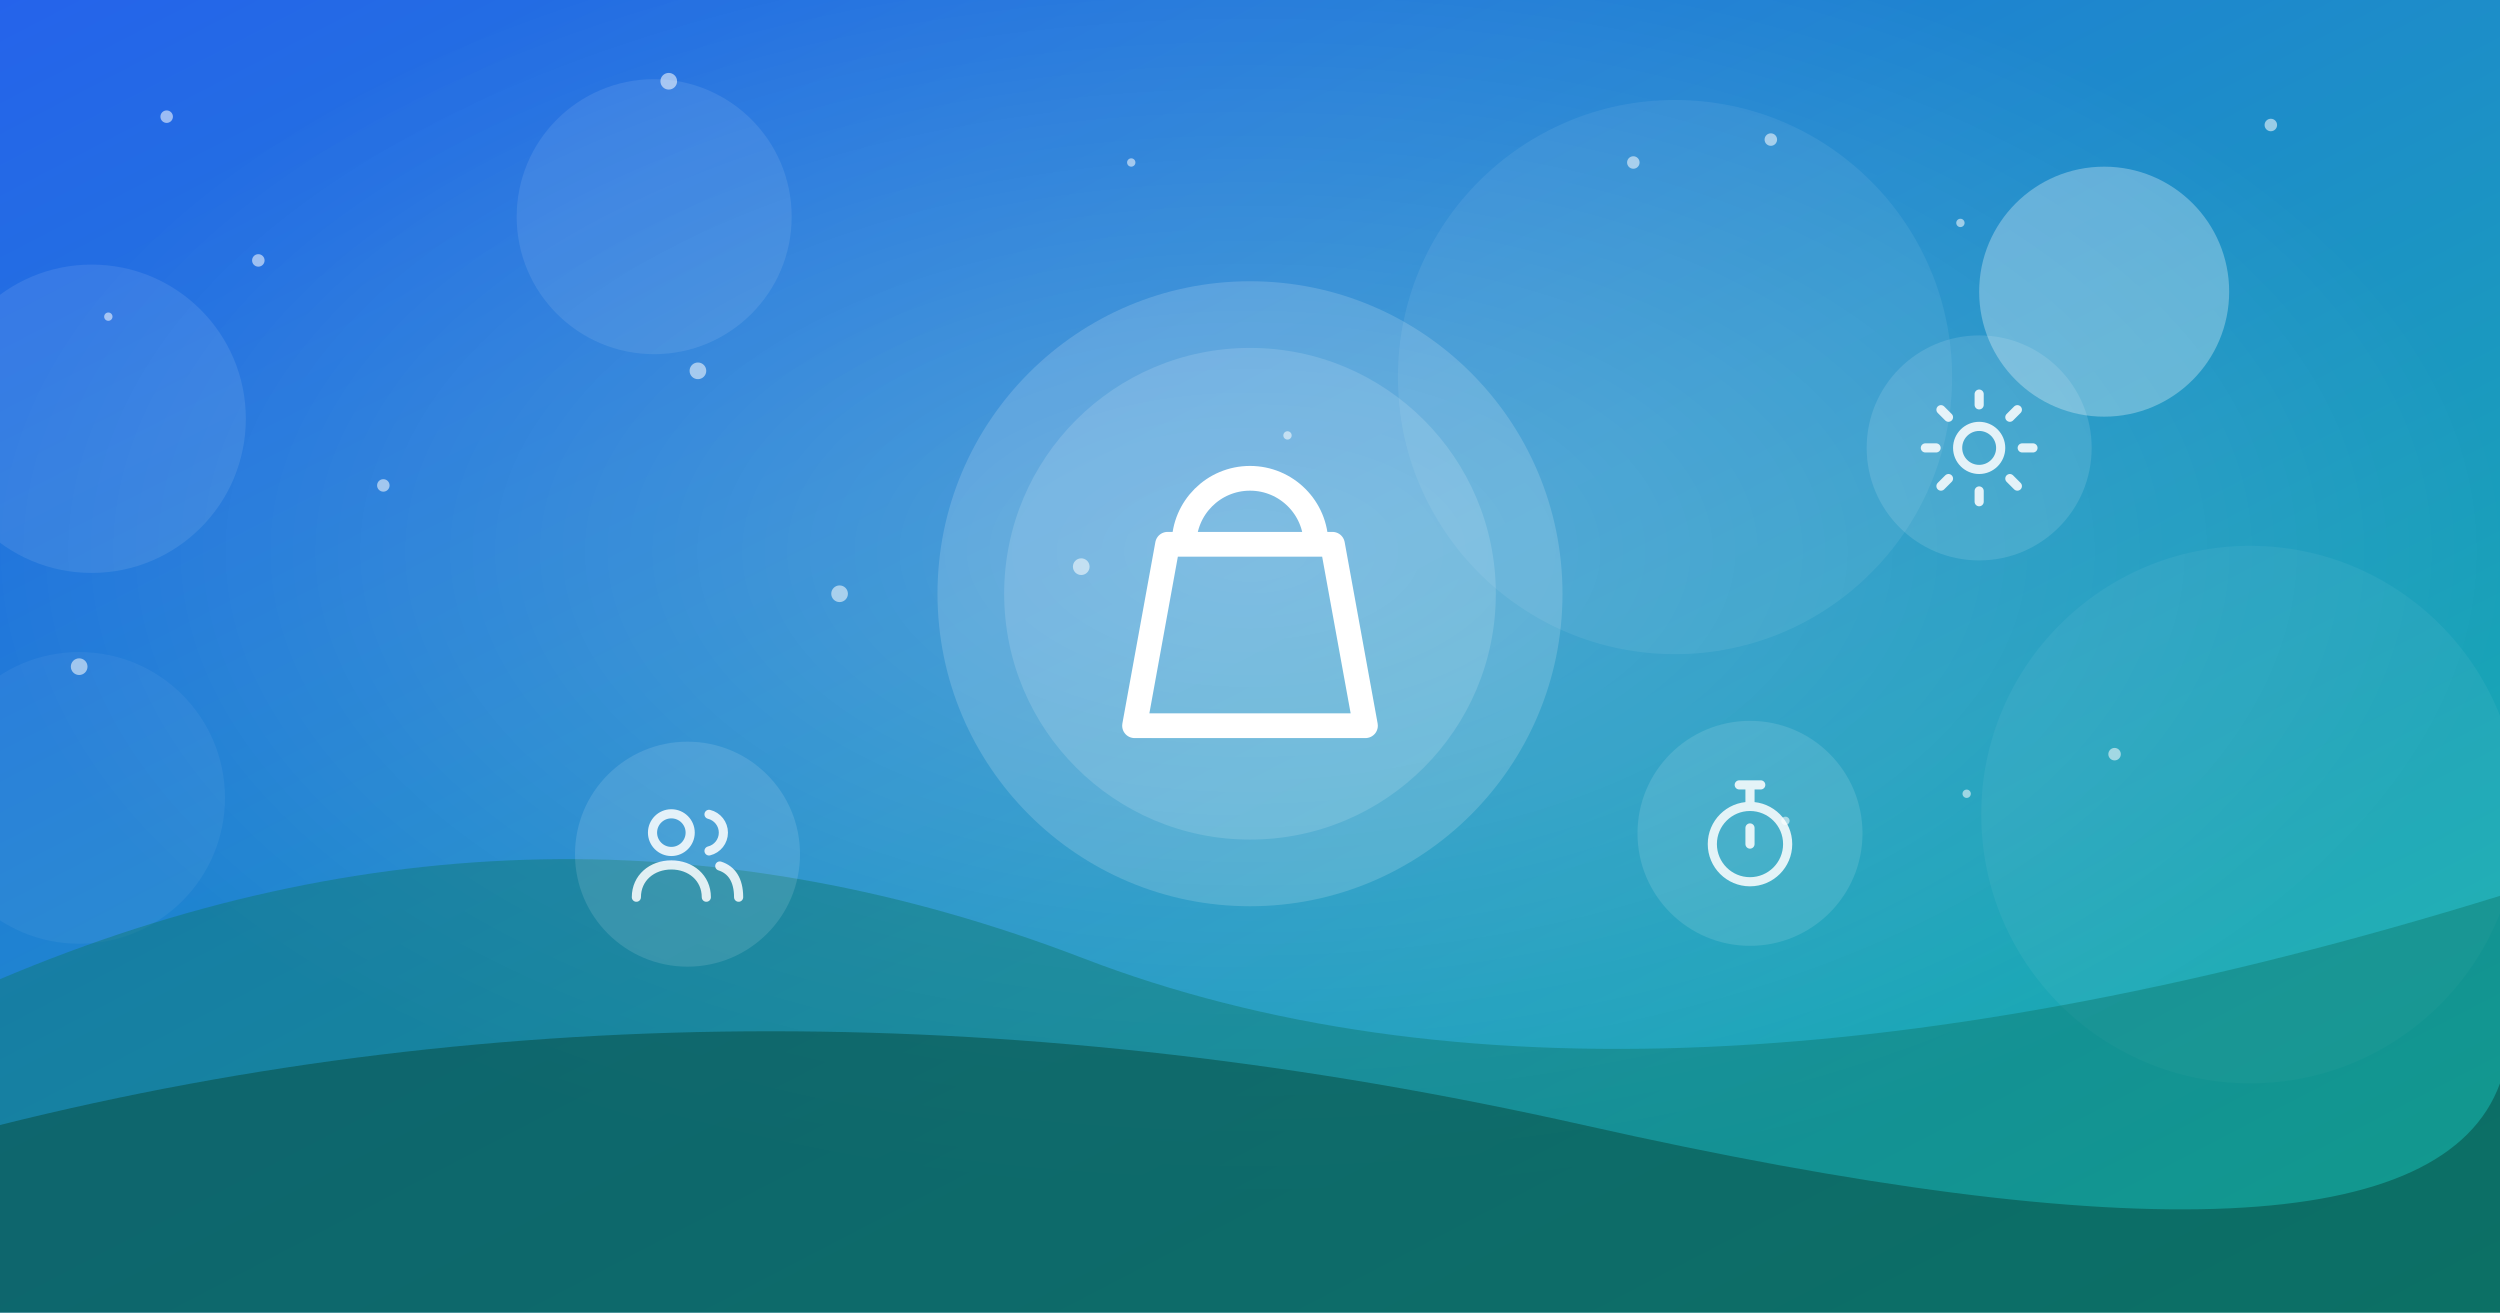
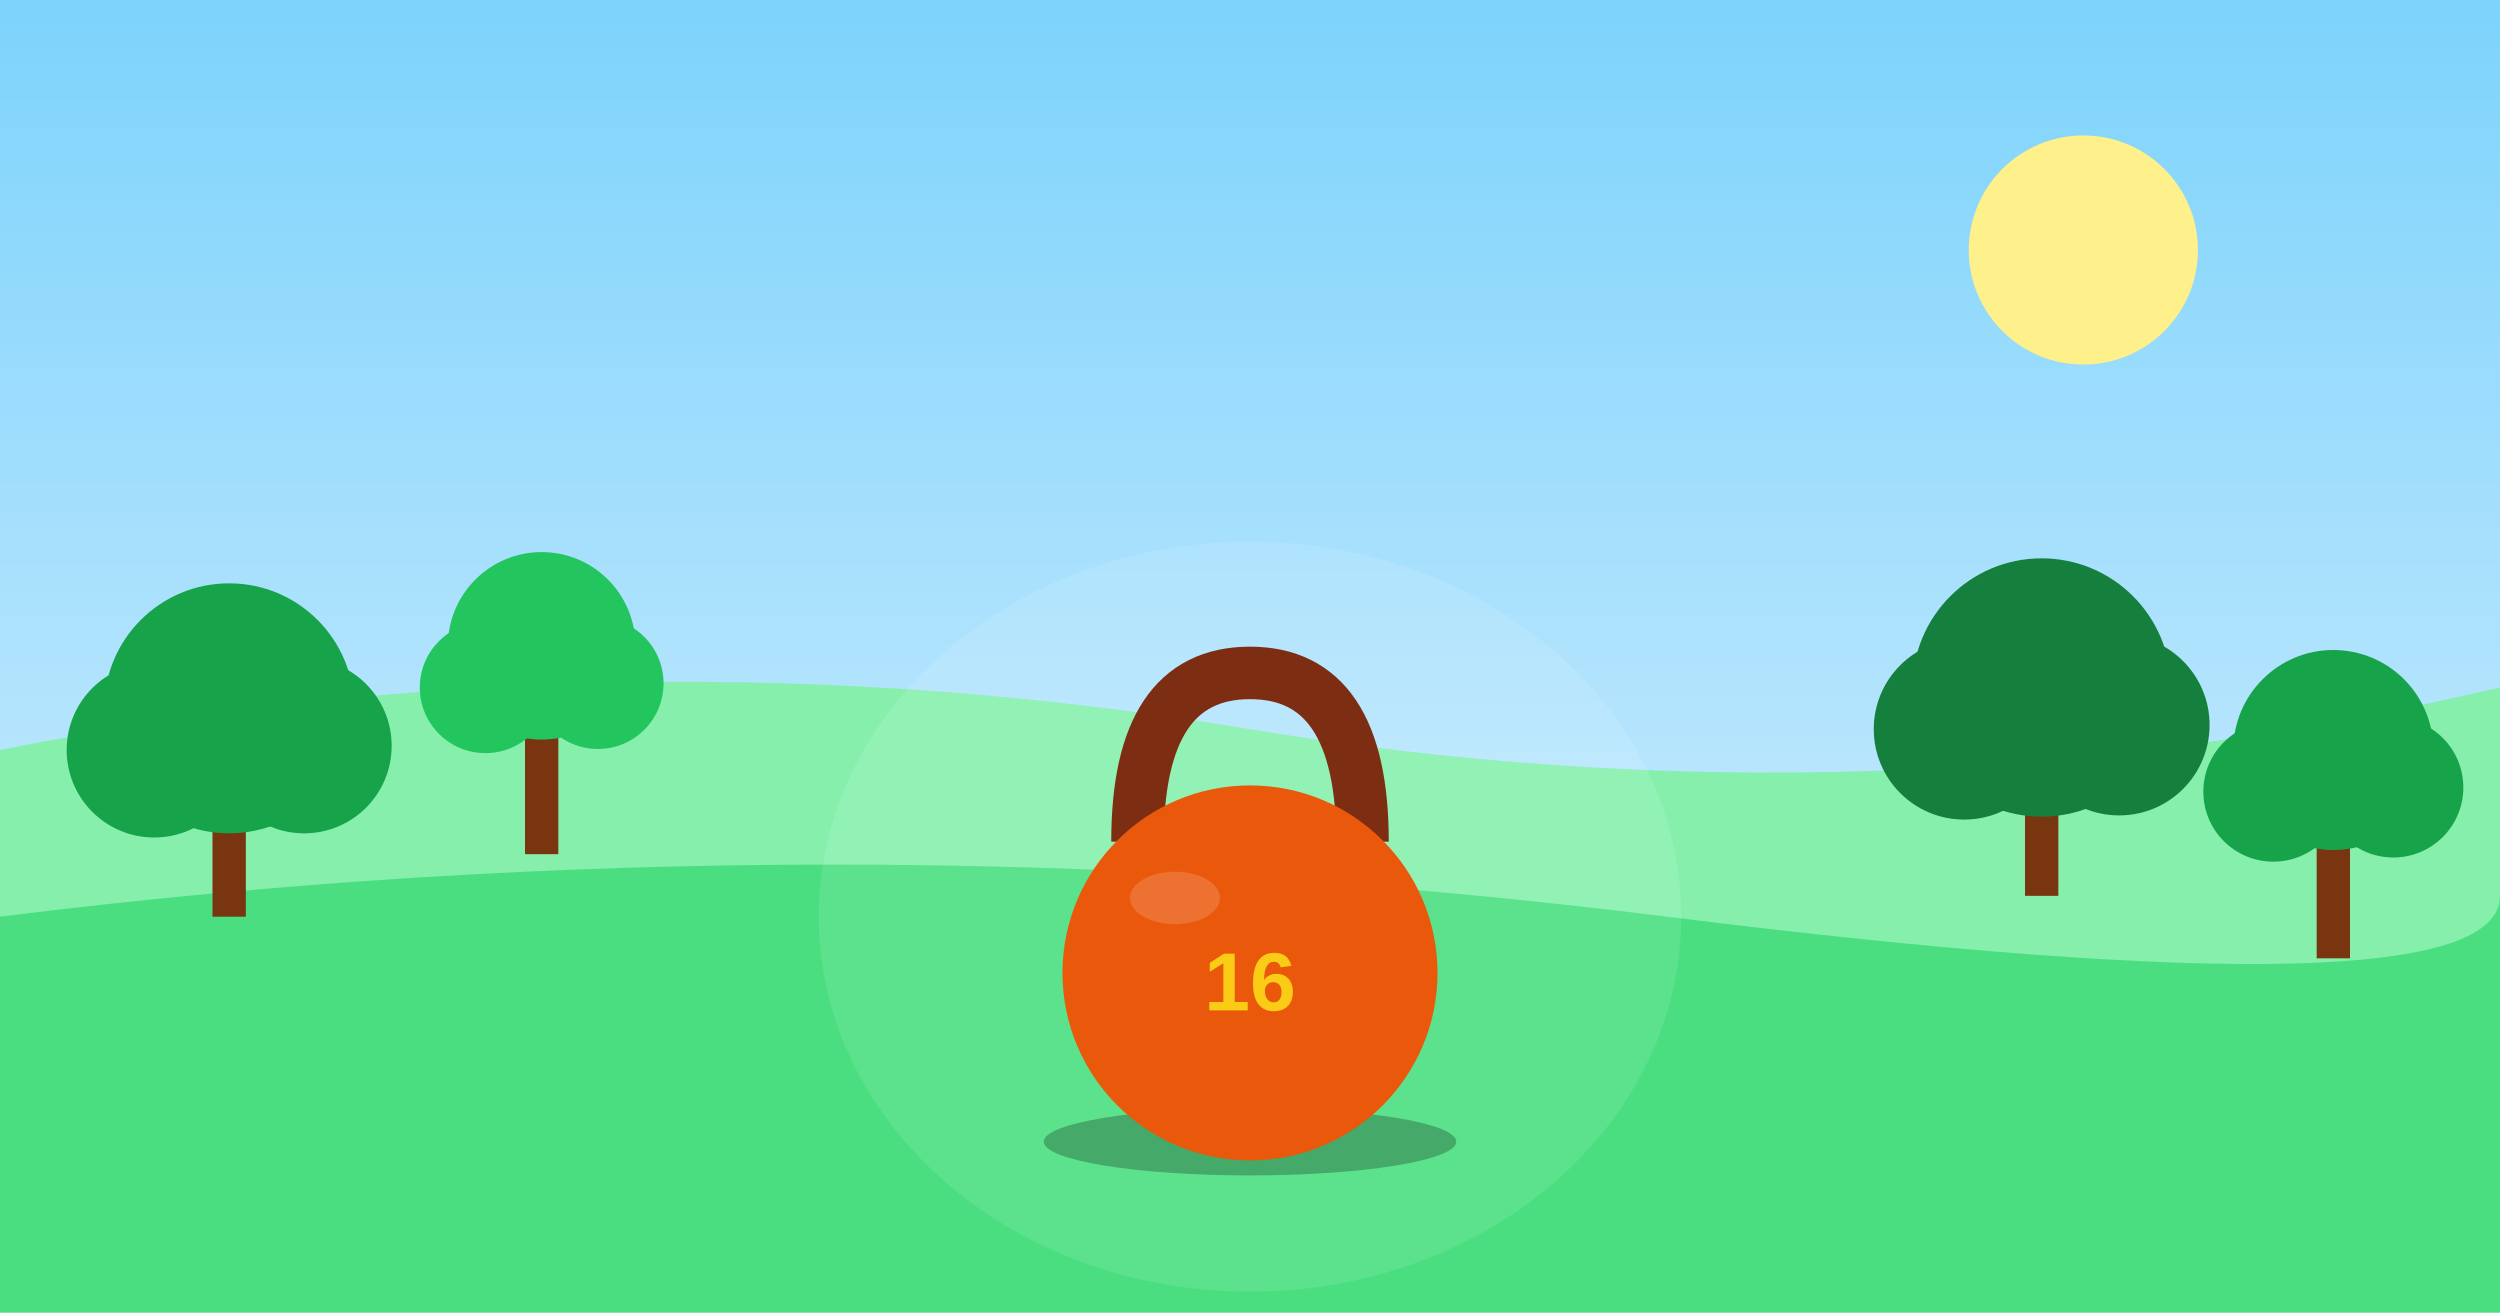
<svg xmlns="http://www.w3.org/2000/svg" viewBox="0 0 1200 630" width="1200" height="630">
  <defs>
-     <linearGradient id="g" x1="0" y1="0" x2="1" y2="1">
-       <stop offset="0" stop-color="#2563eb" />
-       <stop offset="1" stop-color="#14b8a6" />
+     <linearGradient id="sky" x1="0" y1="0" x2="0" y2="1">
+       <stop offset="0" stop-color="#7dd3fc" />
+       <stop offset="1" stop-color="#e0f2fe" />
    </linearGradient>
-     <radialGradient id="l" cx=".5" cy=".42" r=".5">
-       <stop offset="0" stop-color="#fff" stop-opacity=".22" />
-       <stop offset="1" stop-color="#fff" stop-opacity="0" />
-     </radialGradient>
  </defs>
-   <rect width="1200" height="630" fill="url(#g)" />
-   <circle cx="38" cy="383" r="70" fill="#fff" opacity="0.05" />
-   <circle cx="1080" cy="391" r="129" fill="#fff" opacity="0.05" />
-   <circle cx="44" cy="201" r="74" fill="#fff" opacity="0.09" />
-   <circle cx="804" cy="181" r="133" fill="#fff" opacity="0.07" />
-   <circle cx="314" cy="104" r="66" fill="#fff" opacity="0.09" />
-   <rect width="1200" height="630" fill="url(#l)" />
-   <circle cx="1010" cy="140" r="60" fill="#fff" opacity=".3" />
-   <path d="M0 470 Q260 360 520 460 T1200 430 V630 H0Z" fill="#0d786c" opacity=".45" />
-   <path d="M0 540 Q360 450 760 540 T1200 520 V630 H0Z" fill="#09534b" opacity=".6" />
-   <circle cx="543" cy="78" r="2" fill="#fff" opacity=".55" />
-   <circle cx="52" cy="152" r="2" fill="#fff" opacity=".55" />
-   <circle cx="38" cy="320" r="4" fill="#fff" opacity=".55" />
-   <circle cx="944" cy="381" r="2" fill="#fff" opacity=".55" />
-   <circle cx="403" cy="285" r="4" fill="#fff" opacity=".55" />
-   <circle cx="124" cy="125" r="3" fill="#fff" opacity=".55" />
-   <circle cx="184" cy="233" r="3" fill="#fff" opacity=".55" />
-   <circle cx="850" cy="67" r="3" fill="#fff" opacity=".55" />
-   <circle cx="80" cy="56" r="3" fill="#fff" opacity=".55" />
-   <circle cx="1015" cy="362" r="3" fill="#fff" opacity=".55" />
-   <circle cx="519" cy="272" r="4" fill="#fff" opacity=".55" />
-   <circle cx="941" cy="107" r="2" fill="#fff" opacity=".55" />
-   <circle cx="1090" cy="60" r="3" fill="#fff" opacity=".55" />
-   <circle cx="618" cy="209" r="2" fill="#fff" opacity=".55" />
-   <circle cx="784" cy="78" r="3" fill="#fff" opacity=".55" />
-   <circle cx="335" cy="178" r="4" fill="#fff" opacity=".55" />
-   <circle cx="321" cy="39" r="4" fill="#fff" opacity=".55" />
-   <circle cx="857" cy="394" r="2" fill="#fff" opacity=".55" />
-   <circle cx="950" cy="215" r="54" fill="#fff" opacity=".12" />
-   <g transform="translate(919.0 184.0) scale(2.583)" fill="none" stroke="#fff" stroke-width="1.7" stroke-linecap="round" stroke-linejoin="round" opacity="0.85">
-     <path d="M12 8a4 4 0 1 0 0 8 4 4 0 0 0 0-8zM12 2v2M12 20v2M4.9 4.9l1.4 1.4M17.7 17.7l1.4 1.4M2 12h2M20 12h2M4.9 19.1l1.4-1.4M17.7 6.3l1.4-1.4" />
+   <rect width="1200" height="630" fill="url(#sky)" />
+   <circle cx="1000" cy="120" r="55" fill="#fef08a" />
+   <path d="M0 360 Q300 300 600 350 T1200 330 V630 H0Z" fill="#86efac" />
+   <path d="M0 440 Q400 390 800 440 T1200 430 V630 H0Z" fill="#4ade80" />
+   <g transform="translate(110 380)">
+     <rect x="-8" y="-10" width="16" height="70" fill="#78350f" />
+     <circle cx="0" cy="-40" r="60" fill="#16a34a" />
+     <circle cx="-36.0" cy="-20" r="42.0" fill="#16a34a" />
+     <circle cx="36.0" cy="-22" r="42.0" fill="#16a34a" />
  </g>
-   <circle cx="840" cy="400" r="54" fill="#fff" opacity=".12" />
-   <g transform="translate(809.0 369.0) scale(2.583)" fill="none" stroke="#fff" stroke-width="1.7" stroke-linecap="round" stroke-linejoin="round" opacity="0.85">
-     <path d="M12 7a7 7 0 1 0 0 14 7 7 0 0 0 0-14zM12 11v3M10 3h4M12 3v4" />
+   <g transform="translate(260 350)">
+     <rect x="-8" y="-10" width="16" height="70" fill="#78350f" />
+     <circle cx="0" cy="-40" r="45" fill="#22c55e" />
+     <circle cx="-27.0" cy="-20" r="31.5" fill="#22c55e" />
+     <circle cx="27.0" cy="-22" r="31.5" fill="#22c55e" />
  </g>
-   <circle cx="330" cy="410" r="54" fill="#fff" opacity=".12" />
-   <g transform="translate(299.0 379.0) scale(2.583)" fill="none" stroke="#fff" stroke-width="1.7" stroke-linecap="round" stroke-linejoin="round" opacity="0.85">
-     <path d="M9 4.5a3.5 3.5 0 1 0 0 7 3.5 3.5 0 0 0 0-7zM2.5 20c0-3.6 2.9-6 6.5-6s6.5 2.4 6.5 6M16 4.6a3.5 3.5 0 0 1 0 6.8M18 14.2c2.2.7 3.5 2.6 3.5 5.8" />
+   <g transform="translate(980 370)">
+     <rect x="-8" y="-10" width="16" height="70" fill="#78350f" />
+     <circle cx="0" cy="-40" r="62" fill="#15803d" />
+     <circle cx="-37.2" cy="-20" r="43.4" fill="#15803d" />
+     <circle cx="37.2" cy="-22" r="43.4" fill="#15803d" />
  </g>
-   <circle cx="600" cy="285" r="150" fill="#fff" opacity=".16" />
-   <circle cx="600" cy="285" r="118" fill="#fff" opacity=".14" />
-   <g transform="translate(505.0 190.0) scale(7.917)" fill="none" stroke="#fff" stroke-width="1.5" stroke-linecap="round" stroke-linejoin="round" opacity="1">
-     <path d="M8 9a4 4 0 0 1 8 0M7 9h10l2 11H5z" />
+   <g transform="translate(1120 400)">
+     <rect x="-8" y="-10" width="16" height="70" fill="#78350f" />
+     <circle cx="0" cy="-40" r="48" fill="#16a34a" />
+     <circle cx="-28.8" cy="-20" r="33.6" fill="#16a34a" />
+     <circle cx="28.8" cy="-22" r="33.6" fill="#16a34a" />
+   </g>
+   <ellipse cx="600" cy="440" rx="207.0" ry="180.0" fill="#fff" opacity=".10" />
+   <g transform="translate(600.0 440.0) rotate(0) scale(0.900)">
+     <ellipse cx="0" cy="120" rx="110" ry="18" fill="#000" opacity="0.25" />
+     <path d="M-60 -40 Q-60 -130 0 -130 Q60 -130 60 -40" fill="none" stroke="#7c2d12" stroke-width="28" />
+     <circle cx="0" cy="30" r="100" fill="#ea580c" />
+     <ellipse cx="-40" cy="-10" rx="24" ry="14" fill="#fff" opacity=".15" />
+     <text x="0" y="50" text-anchor="middle" font-family="Arial" font-weight="700" font-size="44" fill="#facc15">16</text>
  </g>
</svg>
